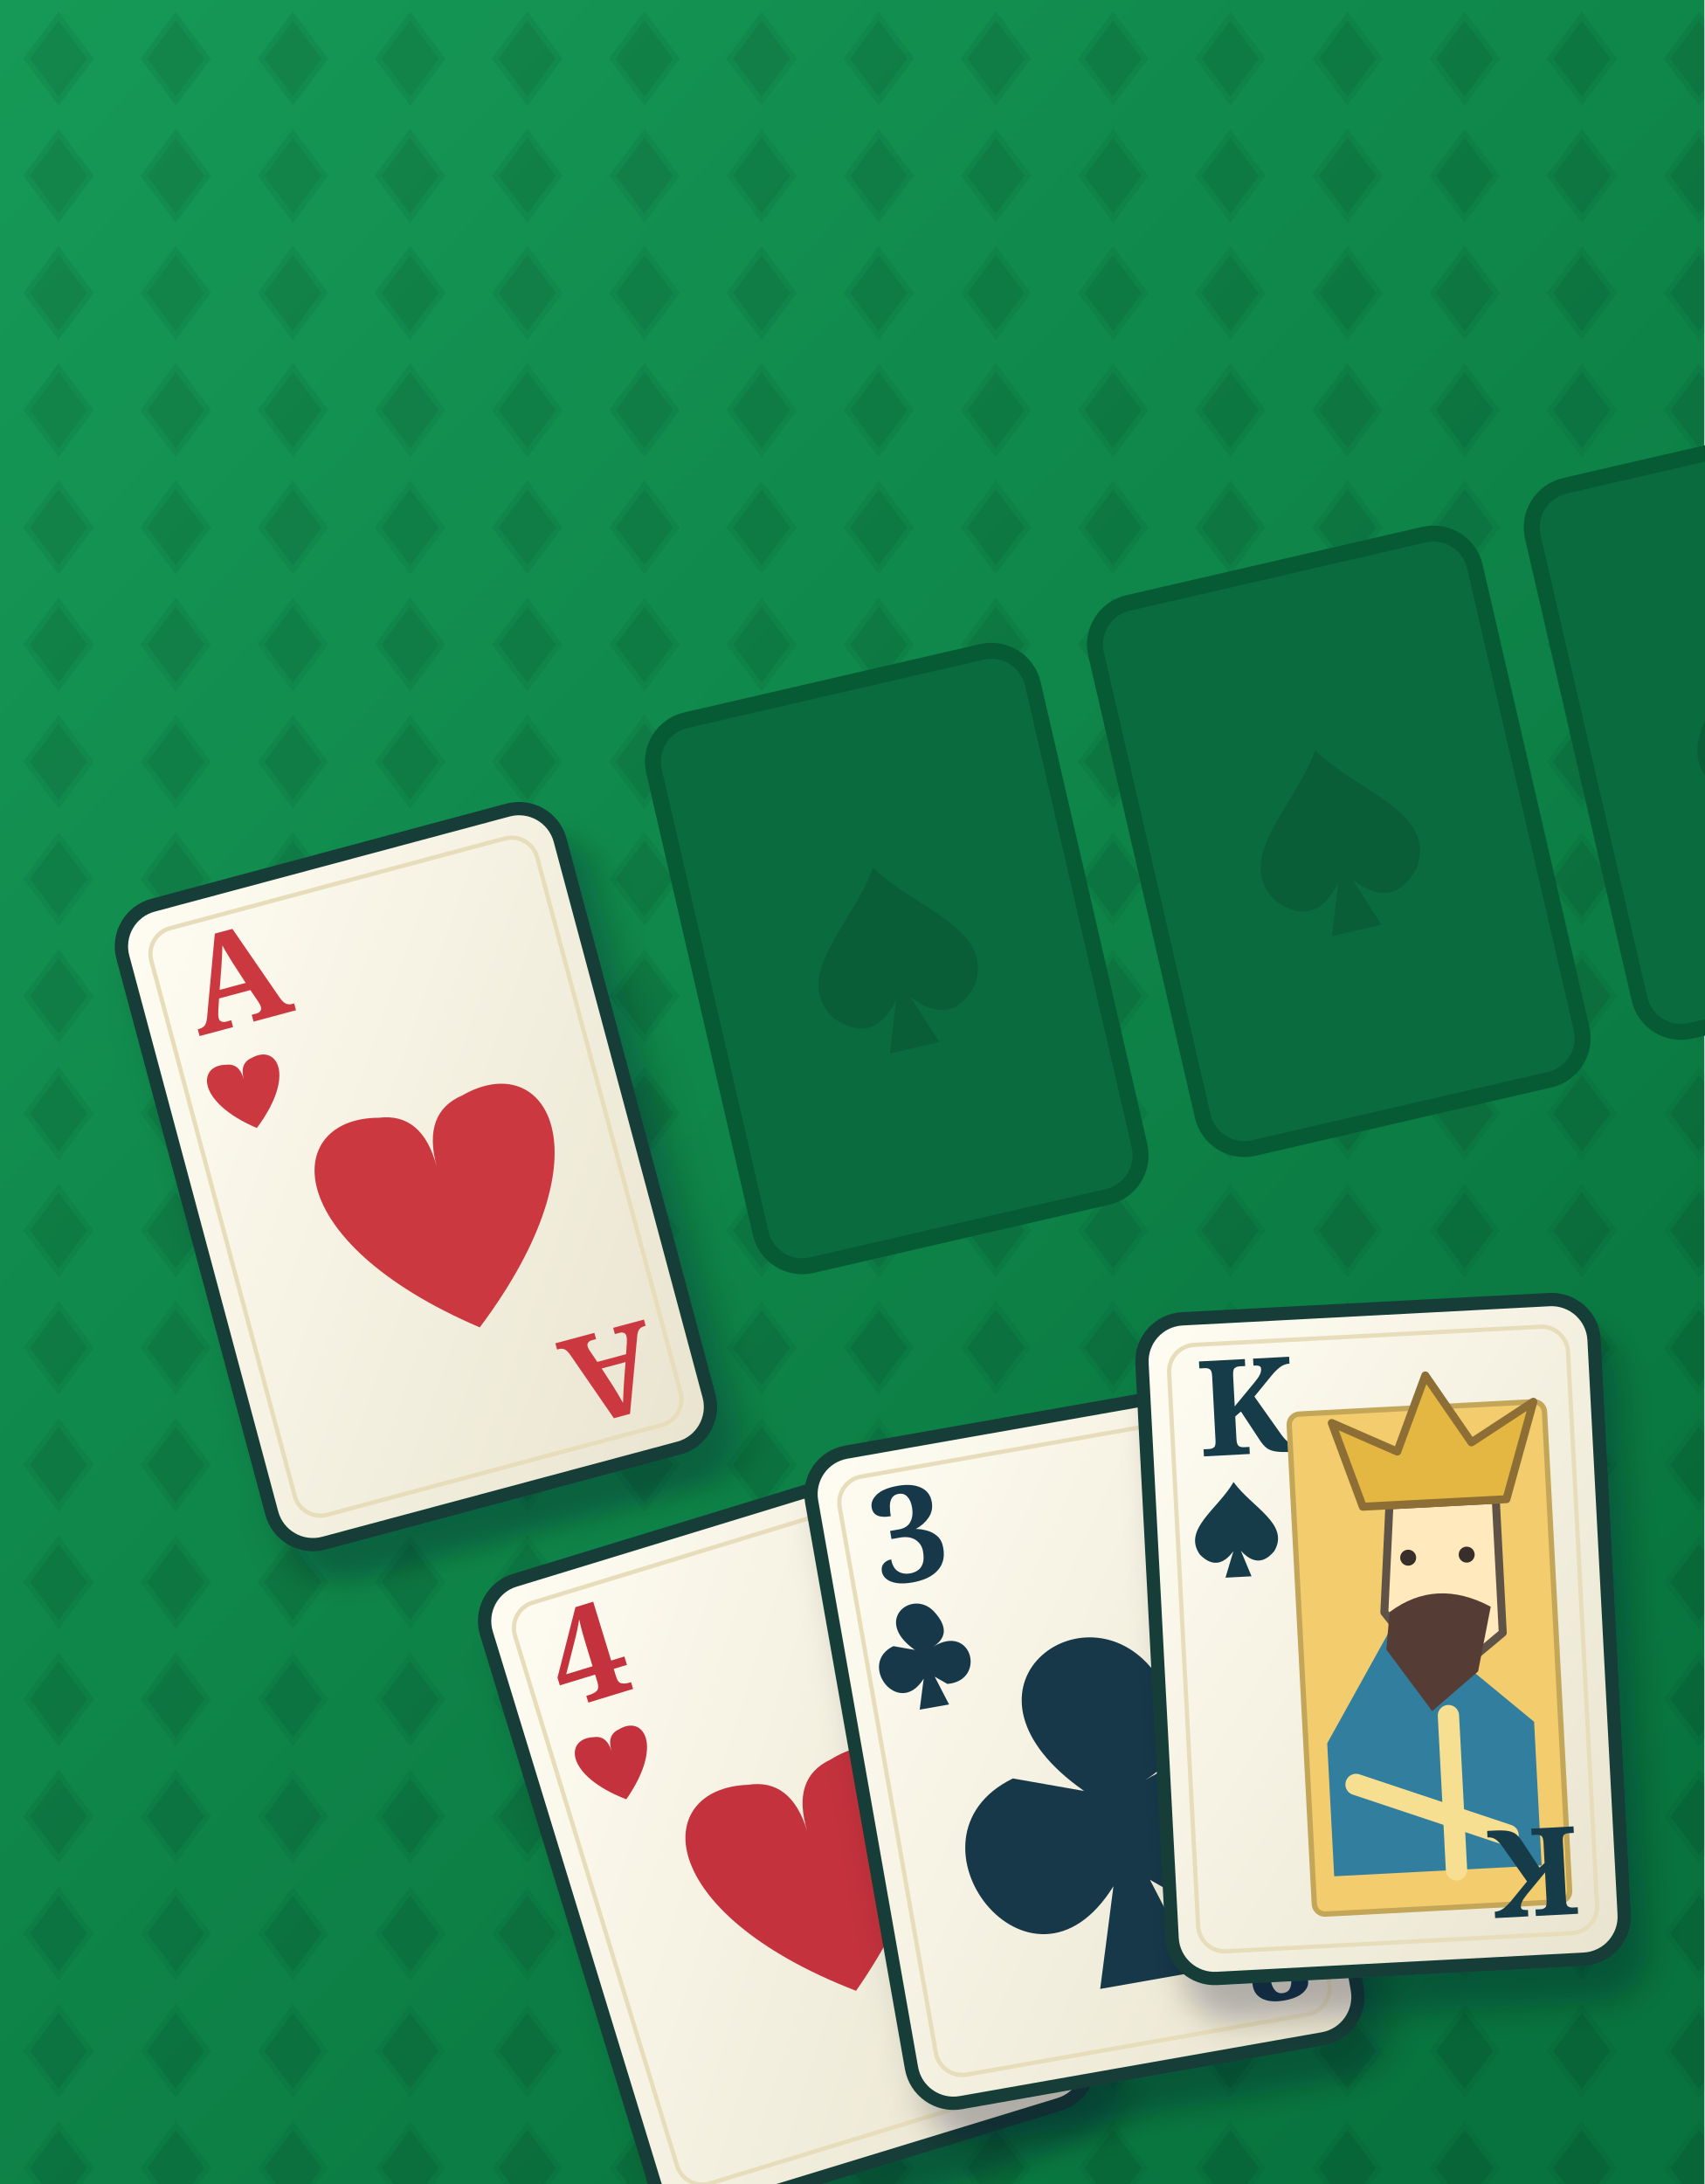
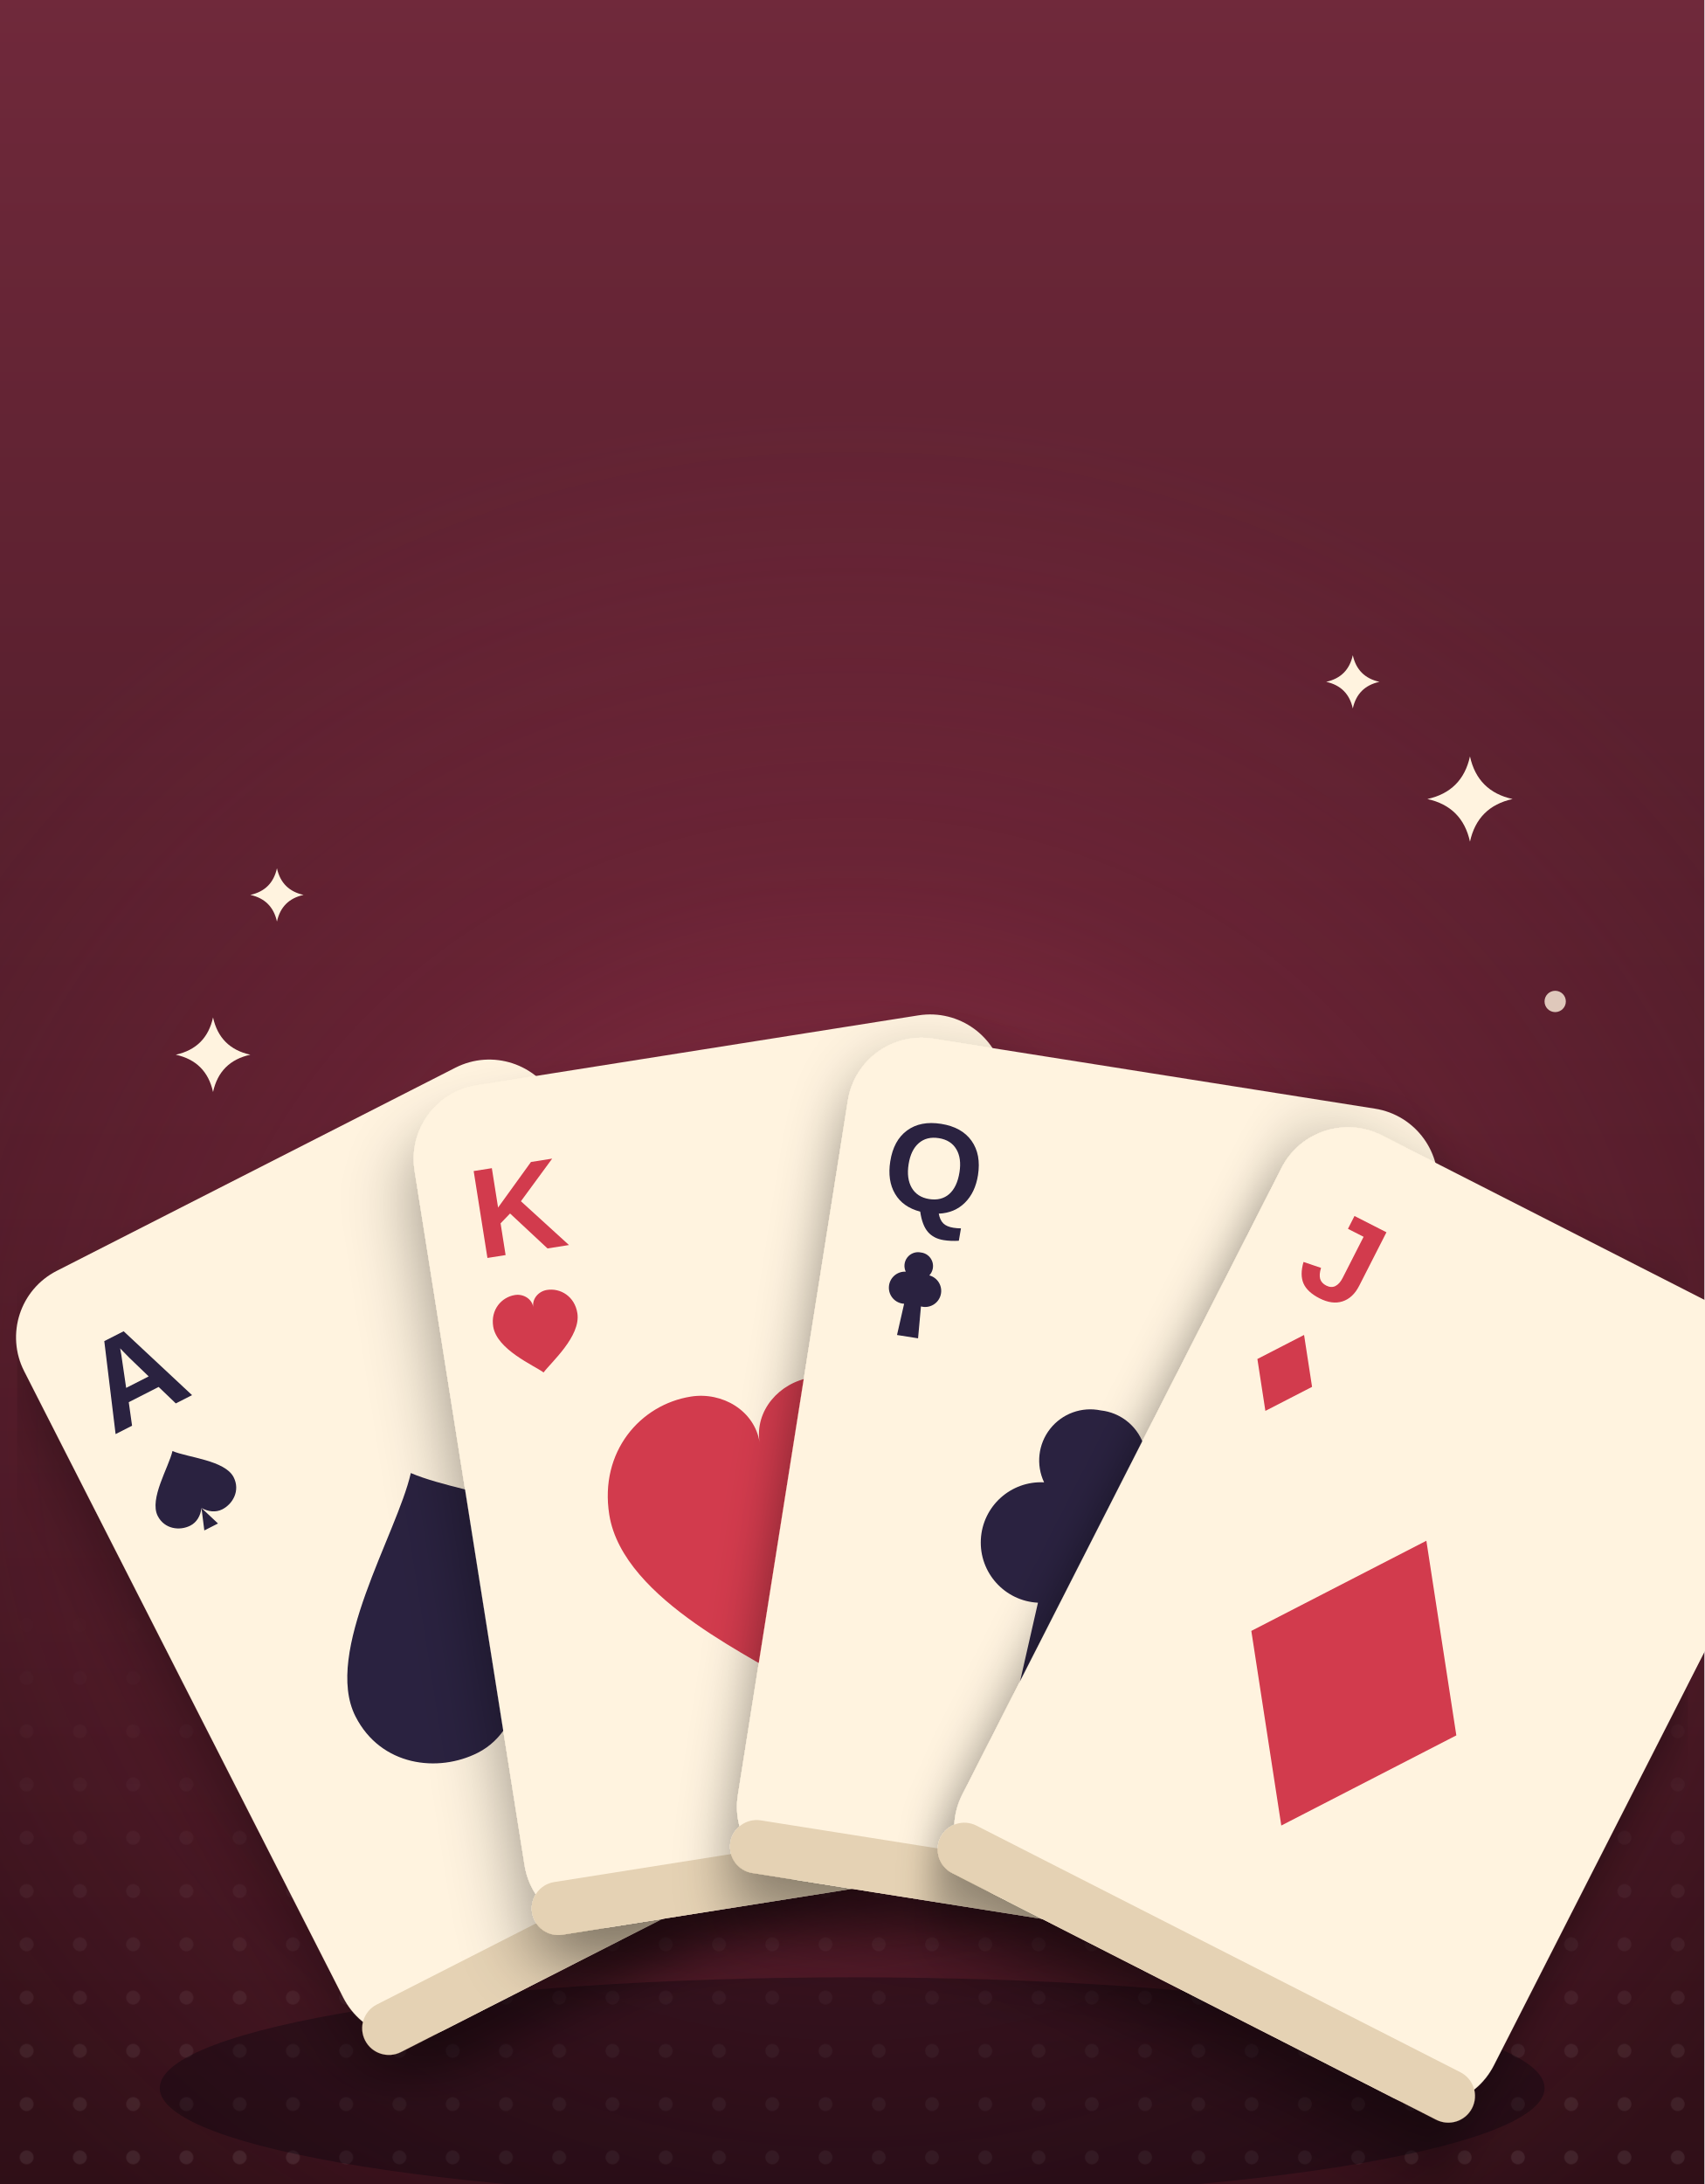
<svg xmlns="http://www.w3.org/2000/svg" viewBox="0 0 320 410" role="img" aria-labelledby="title desc">
  <defs>
-     <filter id="shadow" x="-30%" y="-30%" width="170%" height="180%">
-       <feDropShadow dx="3" dy="7" stdDeviation="3" flood-color="#0d0c20" flood-opacity=".25" />
+     <linearGradient id="bg" x1="0" y1="0" x2="0" y2="1">
+       <stop stop-color="#70293b" />
+       <stop offset="1" stop-color="#2f0f17" />
+     </linearGradient>
+     <radialGradient id="glow" cx="50%" cy="50%" r="50%">
+       <stop stop-color="#e4446c" stop-opacity=".5" />
+       <stop offset=".55" stop-color="#e4446c" stop-opacity=".14" />
+       <stop offset="1" stop-color="#e4446c" stop-opacity="0" />
+     </radialGradient>
+     <pattern id="dots" width="10" height="10" patternUnits="userSpaceOnUse">
+       <circle cx="5" cy="5" r="1.3" fill="#fff" />
+     </pattern>
+     <linearGradient id="dotfade" x1="0" y1="0" x2="0" y2="1">
+       <stop stop-color="#fff" stop-opacity="0" />
+       <stop offset="1" stop-color="#fff" stop-opacity=".9" />
+     </linearGradient>
+     <mask id="floor">
+       <rect x="0" y="300" width="320" height="110" fill="url(#dotfade)" />
+     </mask>
+     <filter id="drop" x="-25%" y="-25%" width="150%" height="160%">
+       <feDropShadow dx="0" dy="7" stdDeviation="6" flood-color="#05030c" flood-opacity=".42" />
    </filter>
-     <linearGradient id="felt" x1="0%" y1="0%" x2="80%" y2="100%">
-       <stop stop-color="#169956" />
-       <stop offset="1" stop-color="#08733e" />
-     </linearGradient>
-     <linearGradient id="paper" x1="0%" y1="0%" x2="100%" y2="100%">
-       <stop stop-color="#fffdf3" />
-       <stop offset="1" stop-color="#e9e4cf" />
-     </linearGradient>
-     <pattern id="feltPattern" width="22" height="22" patternUnits="userSpaceOnUse">
-       <path d="m11 3 6 8-6 8-6-8Z" stroke="#004d2e" stroke-width="1" opacity=".12" />
-     </pattern>
  </defs>
-   <rect x="0" y="0" width="320" height="410" rx="0" fill="url(#felt)" />
-   <rect x="0" y="0" width="320" height="410" rx="0" fill="url(#feltPattern)" />
-   <g transform="rotate(-13 121 137)">
-     <rect x="121" y="137" width="73" height="105" rx="8" fill="#096b3e" stroke="#065b34" stroke-width="3" />
-     <g transform="translate(157 195) scale(0.68)">
-       <path d="M0-34C-9-20-29-10-20 4Q-11 14-2 3L-7 17H7L2 3Q11 14 20 4C29-10 9-20 0-34Z" fill="#095d37" />
-     </g>
+   <rect x="0" y="0" width="320" height="410" fill="url(#bg)" />
+   <ellipse cx="160" cy="268" rx="210" ry="190" fill="url(#glow)" />
+   <rect x="0" y="300" width="320" height="110" fill="url(#dots)" mask="url(#floor)" opacity="0.09" />
+   <path d="M276 142Q277.44 148.56 284 150Q277.44 151.44 276 158Q274.56 151.44 268 150Q274.56 148.56 276 142Z" fill="#fff3df" />
+   <path d="M40 191Q41.26 196.74 47 198Q41.26 199.26 40 205Q38.74 199.26 33 198Q38.74 196.74 40 191Z" fill="#fff3df" />
+   <circle cx="292" cy="188" r="2" fill="#fff3df" opacity="0.8" />
+   <path d="M254 123Q254.9 127.1 259 128Q254.9 128.9 254 133Q253.1 128.9 249 128Q253.1 127.1 254 123Z" fill="#fff3df" />
+   <path d="M52 163Q52.9 167.1 57 168Q52.9 168.9 52 173Q51.1 168.9 47 168Q51.1 167.1 52 163Z" fill="#fff3df" />
+   <circle cx="30" cy="238" r="2" fill="#fff3df" opacity="0.8" />
+   <ellipse cx="160" cy="392" rx="130" ry="20.8" fill="#05030c" opacity="0.35" />
+   <g transform="rotate(-27 160 470)" filter="url(#drop)">
+     <rect x="118" y="196" width="112" height="160" fill="#fff3df" rx="14" />
+     <rect x="118" y="346" width="112" height="10" fill="#e5d2b4" rx="5" />
+     <text x="136" y="220" font-size="24" fill="#2a2140" text-anchor="middle" dominant-baseline="central" font-family="'Arial Rounded MT Bold','Nunito','Helvetica Neue',Arial,sans-serif" font-weight="800">A</text>
+     <path d="M0-1C.25-.7 1-.25 1 .2 1 .55.7.75.42.75.25.75.1.65 0 .5L.18 1H-.18L0 .5C-.1.65-.25.75-.42.75-.7.75-1 .55-1 .2-1-.25-.25-.7 0-1Z" fill="#2a2140" transform="translate(136 244) scale(8)" />
+     <path d="M0-1C.25-.7 1-.25 1 .2 1 .55.7.75.42.75.25.75.1.65 0 .5L.18 1H-.18L0 .5C-.1.65-.25.75-.42.75-.7.75-1 .55-1 .2-1-.25-.25-.7 0-1Z" fill="#2a2140" transform="translate(174 290) scale(30)" />
  </g>
-   <g transform="rotate(-13 204 115)">
-     <rect x="204" y="115" width="73" height="105" rx="8" fill="#096b3e" stroke="#065b34" stroke-width="3" />
-     <g transform="translate(240 173) scale(0.68)">
-       <path d="M0-34C-9-20-29-10-20 4Q-11 14-2 3L-7 17H7L2 3Q11 14 20 4C29-10 9-20 0-34Z" fill="#095d37" />
-     </g>
+   <g transform="rotate(-9 160 470)" filter="url(#drop)">
+     <rect x="118" y="196" width="112" height="160" fill="#fff3df" rx="14" />
+     <rect x="118" y="346" width="112" height="10" fill="#e5d2b4" rx="5" />
+     <text x="136" y="220" font-size="24" fill="#d23a4d" text-anchor="middle" dominant-baseline="central" font-family="'Arial Rounded MT Bold','Nunito','Helvetica Neue',Arial,sans-serif" font-weight="800">K</text>
+     <path d="M0 .9C-.2.7-1 .2-1-.35-1-.75-.7-1-.38-1-.18-1 0-.85 0-.65 0-.85.18-1 .38-1 .7-1 1-.75 1-.35 1 .2.2.7 0 .9Z" fill="#d23a4d" transform="translate(136 244) scale(8)" />
+     <path d="M0 .9C-.2.7-1 .2-1-.35-1-.75-.7-1-.38-1-.18-1 0-.85 0-.65 0-.85.18-1 .38-1 .7-1 1-.75 1-.35 1 .2.2.7 0 .9Z" fill="#d23a4d" transform="translate(174 290) scale(30)" />
  </g>
-   <g transform="rotate(-13 286 93)">
-     <rect x="286" y="93" width="73" height="105" rx="8" fill="#096b3e" stroke="#065b34" stroke-width="3" />
-     <g transform="translate(322 151) scale(0.68)">
-       <path d="M0-34C-9-20-29-10-20 4Q-11 14-2 3L-7 17H7L2 3Q11 14 20 4C29-10 9-20 0-34Z" fill="#095d37" />
-     </g>
+   <g transform="rotate(9 160 470)" filter="url(#drop)">
+     <rect x="118" y="196" width="112" height="160" fill="#fff3df" rx="14" />
+     <rect x="118" y="346" width="112" height="10" fill="#e5d2b4" rx="5" />
+     <text x="136" y="220" font-size="24" fill="#2a2140" text-anchor="middle" dominant-baseline="central" font-family="'Arial Rounded MT Bold','Nunito','Helvetica Neue',Arial,sans-serif" font-weight="800">Q</text>
+     <path d="M0-1A.32.32 0 0 1 .28-.5.32.32 0 1 1 .2.25L.25 1H-.25L-.2.25A.32.32 0 1 1-.28-.5.32.32 0 0 1 0-1Z" fill="#2a2140" transform="translate(136 244) scale(8)" />
+     <path d="M0-1A.32.32 0 0 1 .28-.5.32.32 0 1 1 .2.25L.25 1H-.25L-.2.25A.32.32 0 1 1-.28-.5.32.32 0 0 1 0-1Z" fill="#2a2140" transform="translate(174 290) scale(30)" />
  </g>
-   <g transform="translate(21 172) rotate(-15)" filter="url(#shadow)">
-     <rect x="0" y="0" width="85" height="124" rx="8" fill="url(#paper)" stroke="#173e37" stroke-width="2.5" />
-     <rect x="5" y="5" width="75" height="114" rx="5" fill="none" stroke="#e8ddbb" stroke-width="0.8" />
-     <text x="10" y="26" font-family="Georgia,serif" font-weight="bold" font-size="25" fill="#cc3941">A</text>
-     <g transform="translate(16 43) scale(0.35)">
-       <path d="M0 7C-28-15-22-34-7-30Q0-29 0-20Q0-29 7-30C22-34 28-15 0 7Z" fill="#cc3941" />
-     </g>
-     <g transform="translate(46.75 84.32) scale(1.16)">
-       <path d="M0 7C-28-15-22-34-7-30Q0-29 0-20Q0-29 7-30C22-34 28-15 0 7Z" fill="#cc3941" />
-     </g>
-     <g transform="translate(85 124) rotate(180)">
-       <text x="8" y="25" font-family="Georgia,serif" font-weight="bold" font-size="23" fill="#cc3941">A</text>
-     </g>
-   </g>
-   <g transform="translate(89 299) rotate(-17)" filter="url(#shadow)">
-     <rect x="0" y="0" width="85" height="124" rx="8" fill="url(#paper)" stroke="#173e37" stroke-width="2.5" />
-     <rect x="5" y="5" width="75" height="114" rx="5" fill="none" stroke="#e8ddbb" stroke-width="0.8" />
-     <text x="10" y="26" font-family="Georgia,serif" font-weight="bold" font-size="25" fill="#c3323c">4</text>
-     <g transform="translate(16 43) scale(0.35)">
-       <path d="M0 7C-28-15-22-34-7-30Q0-29 0-20Q0-29 7-30C22-34 28-15 0 7Z" fill="#c3323c" />
-     </g>
-     <g transform="translate(46.75 84.32) scale(1.16)">
-       <path d="M0 7C-28-15-22-34-7-30Q0-29 0-20Q0-29 7-30C22-34 28-15 0 7Z" fill="#c3323c" />
-     </g>
-     <g transform="translate(85 124) rotate(180)">
-       <text x="8" y="25" font-family="Georgia,serif" font-weight="bold" font-size="23" fill="#c3323c">4</text>
-     </g>
-   </g>
-   <g transform="translate(151 274) rotate(-10)" filter="url(#shadow)">
-     <rect x="0" y="0" width="85" height="124" rx="8" fill="url(#paper)" stroke="#173e37" stroke-width="2.5" />
-     <rect x="5" y="5" width="75" height="114" rx="5" fill="none" stroke="#e8ddbb" stroke-width="0.8" />
-     <text x="10" y="26" font-family="Georgia,serif" font-weight="bold" font-size="25" fill="#183849">3</text>
-     <g transform="translate(16 43) scale(0.35)">
-       <path d="M-5-12C-25-32 0-45 9-30Q17-17 5-12C28-21 30 11 9 9L3 4 8 20H-8L-3 4C-20 23-37-10-16-16Z" fill="#183849" />
-     </g>
-     <g transform="translate(46.75 84.32) scale(1.16)">
-       <path d="M-5-12C-25-32 0-45 9-30Q17-17 5-12C28-21 30 11 9 9L3 4 8 20H-8L-3 4C-20 23-37-10-16-16Z" fill="#183849" />
-     </g>
-     <g transform="translate(85 124) rotate(180)">
-       <text x="8" y="25" font-family="Georgia,serif" font-weight="bold" font-size="23" fill="#183849">3</text>
-     </g>
-   </g>
-   <g transform="translate(214 248) rotate(-3)" filter="url(#shadow)">
-     <rect x="0" y="0" width="85" height="124" rx="8" fill="url(#paper)" stroke="#173e37" stroke-width="2.5" />
-     <rect x="5" y="5" width="75" height="114" rx="5" fill="none" stroke="#e8ddbb" stroke-width="0.8" />
-     <text x="10" y="26" font-family="Georgia,serif" font-weight="bold" font-size="25" fill="#173b49">K</text>
-     <g transform="translate(16 43) scale(0.35)">
-       <path d="M0-34C-9-20-29-10-20 4Q-11 14-2 3L-7 17H7L2 3Q11 14 20 4C29-10 9-20 0-34Z" fill="#173b49" />
-     </g>
-     <rect x="27" y="19" width="48" height="94" rx="2" fill="#f3cc6d" stroke="#c3a659" stroke-width="1" />
-     <path d="M31 81 46 57 70 79v27H31Z" fill="#327e9e" />
-     <path d="M45 37h20v25L53 71 43 57Z" fill="#ffe9bd" stroke="#5e5346" stroke-width="1.5" stroke-linecap="round" stroke-linejoin="round" />
-     <path d="M40 37l-5-16 12 6 6-14 8 13 12-7-6 18Z" fill="#e4b643" stroke="#8d6e36" stroke-width="1.5" stroke-linecap="round" stroke-linejoin="round" />
-     <path d="M44 57q9-6 19 0l-3 12-9 7-8-12Z" fill="#553d35" />
-     <circle cx="48" cy="47" r="1.5" fill="#372f2b" />
-     <circle cx="59" cy="47" r="1.5" fill="#372f2b" />
-     <path d="M36 89l28 11M54 77v29" fill="none" stroke="#f7df92" stroke-width="4" stroke-linecap="round" stroke-linejoin="round" />
-     <g transform="translate(85 124) rotate(180)">
-       <text x="8" y="25" font-family="Georgia,serif" font-weight="bold" font-size="23" fill="#173b49">K</text>
-     </g>
+   <g transform="rotate(27 160 470)" filter="url(#drop)">
+     <rect x="118" y="196" width="112" height="160" fill="#fff3df" rx="14" />
+     <rect x="118" y="346" width="112" height="10" fill="#e5d2b4" rx="5" />
+     <text x="136" y="220" font-size="24" fill="#d23a4d" text-anchor="middle" dominant-baseline="central" font-family="'Arial Rounded MT Bold','Nunito','Helvetica Neue',Arial,sans-serif" font-weight="800">J</text>
+     <path d="M0-1 .72 0 0 1-.72 0Z" fill="#d23a4d" transform="translate(136 244) scale(8)" />
+     <path d="M0-1 .72 0 0 1-.72 0Z" fill="#d23a4d" transform="translate(174 290) scale(30)" />
  </g>
</svg>
